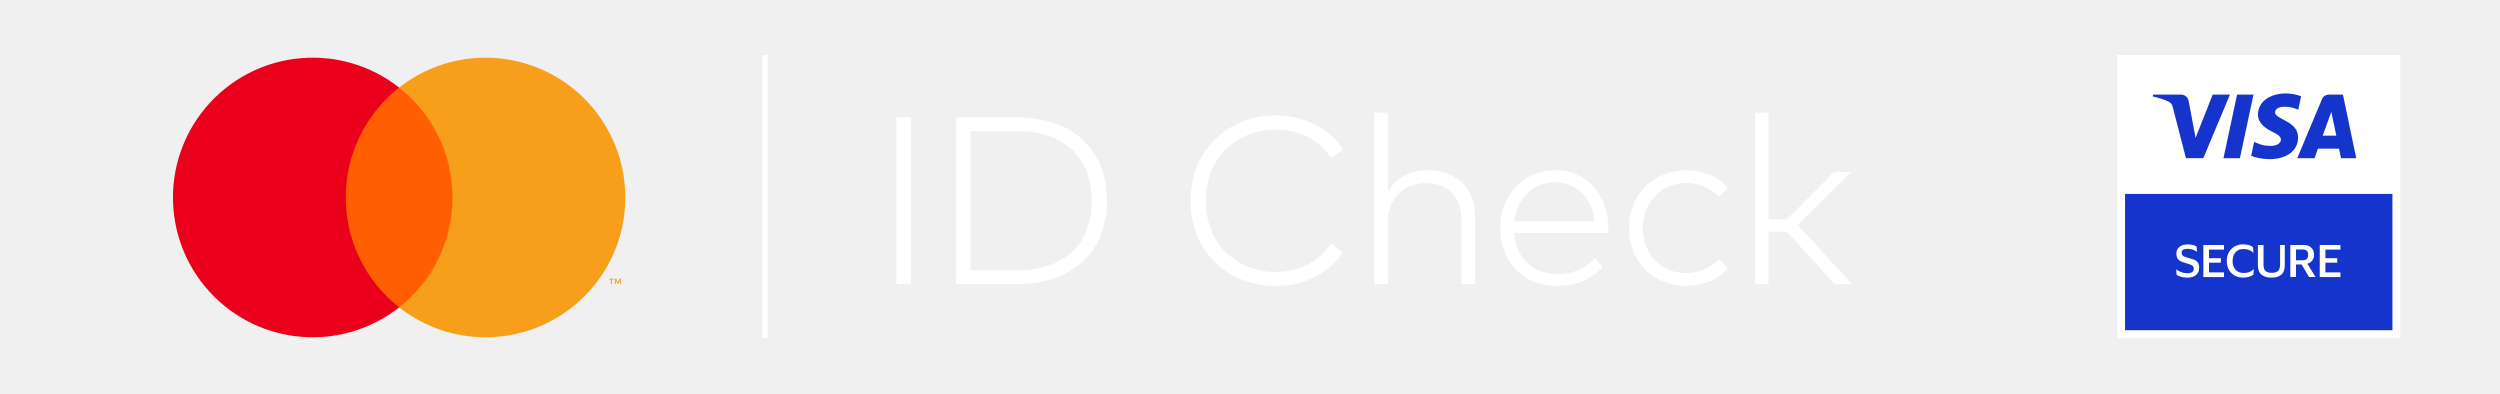
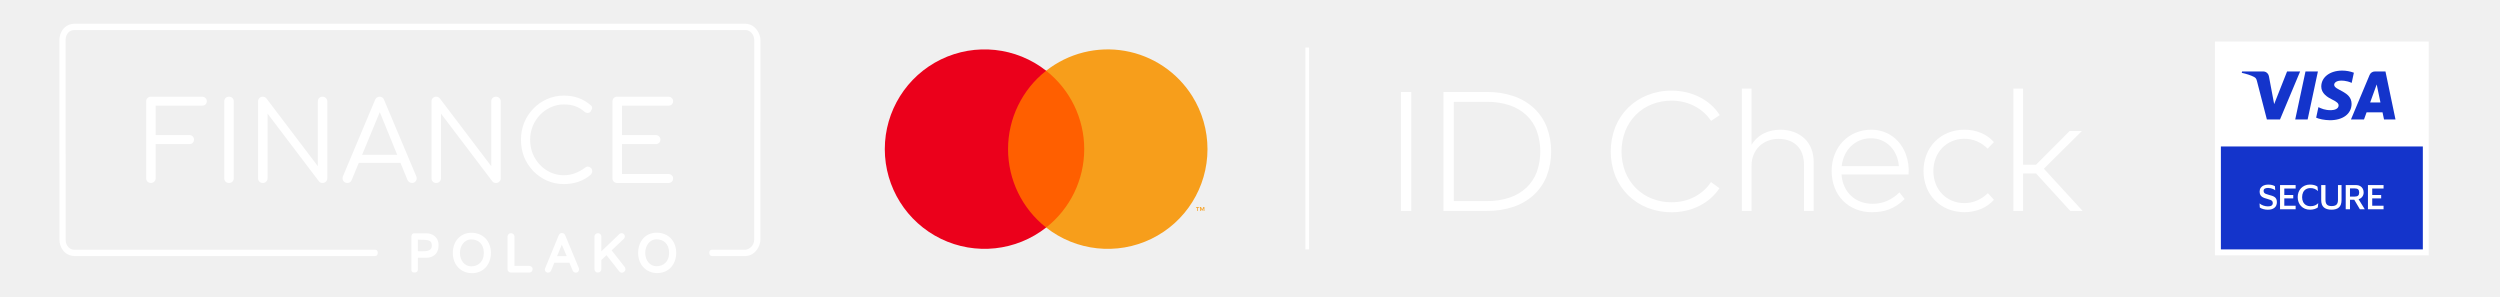
- <svg xmlns="http://www.w3.org/2000/svg" width="318" height="50" fill="none" viewBox="0 0 318 50">
+ <svg xmlns="http://www.w3.org/2000/svg" width="421" height="50" fill="none" viewBox="0 0 421 50">
  <g clip-path="url(#a)">
-     <path fill="#ff5f00" d="M58.549 11.14H42.99v27.959H58.55z" />
-     <path fill="#eb001b" d="M43.978 25.119a17.75 17.75 0 0 1 6.791-13.98 17.781 17.781 0 1 0 0 27.96 17.75 17.75 0 0 1-6.79-13.98" />
-     <path fill="#f79e1b" d="M79.538 25.119a17.781 17.781 0 0 1-28.768 13.98 17.783 17.783 0 0 0 0-27.96 17.781 17.781 0 0 1 28.768 13.98M77.842 36.137v-.572h.23v-.117h-.587v.117h.23v.572zm1.141 0v-.69h-.18l-.207.475-.208-.475h-.18v.69h.127v-.52l.195.449h.132l.194-.45v.521z" />
-     <path fill="#fff" d="M97.65 43h-.66V7h.66v36M115.872 36.138h-1.848V14.932h1.848zm13.481-21.206a14.4 14.4 0 0 1 4.771.742 10.1 10.1 0 0 1 3.605 2.121 9.3 9.3 0 0 1 2.287 3.34 12.45 12.45 0 0 1 0 8.8 9.3 9.3 0 0 1-2.287 3.34 10.1 10.1 0 0 1-3.605 2.12c-1.537.515-3.15.766-4.771.743h-7.74V14.932zm-5.892 1.757v17.692h5.892a12.2 12.2 0 0 0 4.09-.629 8.3 8.3 0 0 0 2.984-1.78 7.4 7.4 0 0 0 1.832-2.787 11.04 11.04 0 0 0 0-7.3 7.5 7.5 0 0 0-1.832-2.795 8.16 8.16 0 0 0-2.984-1.78 12.4 12.4 0 0 0-4.09-.62zm38.836-2c.888-.002 1.772.1 2.636.304a10.7 10.7 0 0 1 2.385.87c.728.37 1.405.83 2.015 1.372a8.4 8.4 0 0 1 1.537 1.817l-1.545 1.03a7.4 7.4 0 0 0-1.295-1.5 8 8 0 0 0-1.651-1.136 8.5 8.5 0 0 0-1.938-.719 9 9 0 0 0-2.144-.25c-1.205-.01-2.4.21-3.521.651a8.4 8.4 0 0 0-2.833 1.849 8.6 8.6 0 0 0-1.893 2.862 10.25 10.25 0 0 0 0 7.392 8.6 8.6 0 0 0 1.893 2.863 8.4 8.4 0 0 0 2.833 1.847 9.4 9.4 0 0 0 3.521.652 9.3 9.3 0 0 0 2.136-.243 8.2 8.2 0 0 0 1.931-.711 8 8 0 0 0 1.651-1.136 7.3 7.3 0 0 0 1.295-1.515l1.515 1.106a9 9 0 0 1-1.568 1.787 9.8 9.8 0 0 1-1.999 1.348c-.748.38-1.538.667-2.355.856a11.84 11.84 0 0 1-6.915-.508 10.4 10.4 0 0 1-3.446-2.234 10.3 10.3 0 0 1-2.28-3.423 12.05 12.05 0 0 1 0-8.762 10.2 10.2 0 0 1 2.28-3.431 10.4 10.4 0 0 1 3.446-2.235 11.4 11.4 0 0 1 4.309-.802m14.253 9.664c.271-.45.605-.857.993-1.211.369-.337.785-.62 1.234-.841.443-.217.911-.38 1.393-.484a6.8 6.8 0 0 1 1.455-.16c.83-.01 1.655.127 2.439.402a5.5 5.5 0 0 1 1.9 1.143 5 5 0 0 1 1.228 1.81c.296.76.443 1.57.431 2.386v8.74h-1.727v-8.21a5.8 5.8 0 0 0-.303-1.939 3.9 3.9 0 0 0-.893-1.461 3.9 3.9 0 0 0-1.439-.917 5.5 5.5 0 0 0-1.939-.318 5.1 5.1 0 0 0-1.871.341 4.47 4.47 0 0 0-2.529 2.469 4.8 4.8 0 0 0-.372 1.916v8.119h-1.726V14.326h1.726zm21.343-2.696a6.5 6.5 0 0 1 2.643.538 6.3 6.3 0 0 1 2.105 1.5 7.1 7.1 0 0 1 1.401 2.302 8.3 8.3 0 0 1 .5 3.643h-11.951a6.1 6.1 0 0 0 .553 2.211 5.083 5.083 0 0 0 2.908 2.666 6 6 0 0 0 2.053.348 6.3 6.3 0 0 0 2.681-.545 7.5 7.5 0 0 0 2.135-1.484l.924 1.181q-.632.642-1.385 1.136a7.4 7.4 0 0 1-1.44.727c-.482.18-.982.307-1.492.379q-.76.105-1.529.106a7.6 7.6 0 0 1-2.878-.538 6.7 6.7 0 0 1-2.272-1.507 6.8 6.8 0 0 1-1.485-2.317 8.1 8.1 0 0 1-.53-2.984 8 8 0 0 1 .538-2.961c.336-.868.84-1.661 1.484-2.333a6.7 6.7 0 0 1 2.242-1.522 7.1 7.1 0 0 1 2.795-.546m-.031 1.53a5.2 5.2 0 0 0-1.992.371 5 5 0 0 0-1.582 1.03c-.463.451-.84.982-1.113 1.568a6.2 6.2 0 0 0-.553 2h10.194a6.2 6.2 0 0 0-.5-2.023 5.1 5.1 0 0 0-1.068-1.567 4.76 4.76 0 0 0-3.386-1.379m16.646-1.53a7.55 7.55 0 0 1 2.946.568 6.3 6.3 0 0 1 2.31 1.644l-1.121 1.166a6.2 6.2 0 0 0-1.87-1.295 5.6 5.6 0 0 0-2.31-.462 5.5 5.5 0 0 0-2.174.432 5.3 5.3 0 0 0-1.749 1.196 5.5 5.5 0 0 0-1.159 1.818 6.53 6.53 0 0 0 0 4.59 5.3 5.3 0 0 0 2.908 2.999c.688.29 1.428.438 2.174.431a5.6 5.6 0 0 0 2.34-.484 6.5 6.5 0 0 0 1.886-1.288l1.075 1.182a6.45 6.45 0 0 1-2.317 1.643 7.96 7.96 0 0 1-5.885.008 6.87 6.87 0 0 1-3.817-3.87 8.2 8.2 0 0 1 0-5.84 6.85 6.85 0 0 1 3.817-3.877 7.6 7.6 0 0 1 2.946-.56m10.451 6.24h2.318l5.998-6.012h2.181l-6.786 6.725 6.907 7.528h-2.196l-6.104-6.68h-2.318v6.68h-1.727V14.326h1.727zM305.31 7h-36v36h36z" />
-     <path fill="#1434cb" d="M304.316 24.667h-34.009v17.337h34.009zM283.652 12.033l-3.389 8.083h-2.211l-1.667-6.45c-.102-.397-.189-.542-.496-.712-.504-.272-1.333-.529-2.064-.687l.049-.234h3.558c.453 0 .862.302.966.823l.88 4.679 2.176-5.502zm8.662 5.445c.009-2.133-2.949-2.25-2.929-3.205.007-.29.282-.598.887-.677.3-.038 1.126-.069 2.062.362l.368-1.714a5.7 5.7 0 0 0-1.957-.357c-2.067 0-3.522 1.098-3.533 2.673-.012 1.164 1.039 1.813 1.831 2.2.817.396 1.089.65 1.086 1.004-.006.541-.651.781-1.251.79-1.053.017-1.662-.283-2.147-.51l-.38 1.772c.489.224 1.391.419 2.325.43 2.198 0 3.635-1.086 3.642-2.766m5.46 2.64h1.934l-1.689-8.084h-1.783a.95.95 0 0 0-.891.593l-3.138 7.49h2.196l.436-1.206h2.684l.253 1.207zm-2.335-2.864 1.102-3.036.633 3.036zm-8.798-5.22-1.729 8.084h-2.091l1.729-8.084z" />
-     <path fill="#fff" d="M276.83 32.284q0-.387.188-.655t.512-.405.733-.137q.455 0 .727.09.27.088.417.18l.049.676h-.017a1.4 1.4 0 0 0-.329-.198 2.3 2.3 0 0 0-.416-.137 2 2 0 0 0-.435-.05q-.337 0-.547.109t-.209.383q0 .21.1.328a.7.7 0 0 0 .298.192q.2.075.493.157.278.075.524.152.243.079.427.204a.9.9 0 0 1 .287.333q.105.207.106.529 0 .622-.406.953-.405.33-1.134.329a2.8 2.8 0 0 1-.735-.1 1.9 1.9 0 0 1-.6-.266l-.044-.682h.017q.267.227.643.355.375.128.757.129.81 0 .809-.558a.53.53 0 0 0-.091-.322.7.7 0 0 0-.295-.207 5 5 0 0 0-.531-.17 6 6 0 0 1-.487-.15 1.7 1.7 0 0 1-.413-.21.9.9 0 0 1-.287-.332 1.15 1.15 0 0 1-.105-.52zM280.268 35.238v-4.076h2.627v.59h-1.909v1.09h1.508v.569h-1.508v1.238h1.909v.59h-2.627M283.986 33.2q0 .461.169.804.17.343.486.53.316.189.762.188c.296 0 .556-.046.756-.137q.3-.136.525-.356h.017l-.075.713a2.2 2.2 0 0 1-.558.265 2.5 2.5 0 0 1-.751.106q-.483 0-.865-.164a1.92 1.92 0 0 1-1.068-1.124 2.4 2.4 0 0 1-.141-.825c0-.293.047-.573.141-.83q.143-.384.413-.67t.651-.45q.382-.165.858-.165.43 0 .74.09.311.089.531.254l.075.73h-.017a1.7 1.7 0 0 0-.531-.352 1.8 1.8 0 0 0-.712-.13q-.445-.001-.758.187-.315.187-.48.53-.166.344-.166.804zM288.968 34.702q.554 0 .804-.238.252-.24.253-.813v-2.49h.6v2.526q0 .859-.433 1.242-.431.384-1.258.384c-.551 0-.973-.128-1.276-.38q-.457-.383-.457-1.244v-2.525h.718v2.472q0 .574.244.82.243.247.802.248zM291.329 35.238v-4.076h1.721q.402 0 .695.16t.447.442q.156.281.157.636 0 .418-.231.729a1.1 1.1 0 0 1-.628.413l1.046 1.694h-.826l-.943-1.598h-.718v1.598h-.719zm1.529-3.507h-.811v1.373h.811q.39 0 .565-.17.175-.168.175-.518 0-.348-.175-.518-.174-.17-.565-.169zM295.072 35.238v-4.076h2.629v.59h-1.909v1.09h1.507v.569h-1.507v1.238h1.909v.59h-2.629" />
+     <path fill="#fff" d="M25.416 30.812a.82.82 0 0 1-.576-.223.82.82 0 0 1-.223-.577V17.086a.78.78 0 0 1 .223-.577.78.78 0 0 1 .576-.223h8.612a.78.78 0 0 1 .576.223.7.7 0 0 1 .223.54q0 .315-.223.54a.82.82 0 0 1-.576.204h-7.812v4.947h5.673q.353 0 .558.223a.74.74 0 0 1 .223.54q0 .334-.223.558-.205.204-.558.204h-5.673v5.747q0 .334-.242.577a.76.76 0 0 1-.558.223M38.566 30.812a.78.78 0 0 1-.577-.223.78.78 0 0 1-.223-.577V17.086a.78.78 0 0 1 .223-.577.78.78 0 0 1 .577-.223.78.78 0 0 1 .576.223.78.78 0 0 1 .223.577v12.926a.78.78 0 0 1-.223.577.78.78 0 0 1-.576.223M44.26 30.812a.78.78 0 0 1-.577-.223.78.78 0 0 1-.223-.577V17.086a.78.78 0 0 1 .223-.577.78.78 0 0 1 .576-.223q.372 0 .614.298l8.649 11.4V17.087a.78.78 0 0 1 .223-.577.78.78 0 0 1 .576-.223q.336 0 .558.223a.75.75 0 0 1 .242.577v12.926a.75.75 0 0 1-.242.577.76.76 0 0 1-.558.223q-.167 0-.334-.056a.7.7 0 0 1-.28-.223L45.06 19.132v10.88a.75.75 0 0 1-.242.577.76.76 0 0 1-.558.223M58.49 30.812q-.466 0-.688-.372a.87.87 0 0 1-.037-.781l5.393-12.833q.242-.54.782-.54t.743.54l5.413 12.851a.77.77 0 0 1-.056.781.72.72 0 0 1-.651.354.8.8 0 0 1-.446-.13.87.87 0 0 1-.317-.354L63.68 18.202h.558l-5.021 12.126a.74.74 0 0 1-.298.372.9.9 0 0 1-.428.112m1.153-3.385.614-1.358h7.458l.632 1.358zM73.464 30.812a.78.78 0 0 1-.576-.223.78.78 0 0 1-.223-.577V17.086a.78.78 0 0 1 .223-.577.78.78 0 0 1 .576-.223q.372 0 .614.298l8.649 11.4V17.087a.78.78 0 0 1 .223-.577.78.78 0 0 1 .576-.223q.336 0 .558.223a.75.75 0 0 1 .242.577v12.926q0 .354-.242.577a.76.76 0 0 1-.558.223q-.167 0-.334-.056a.7.7 0 0 1-.28-.223l-8.648-11.401v10.88q0 .354-.242.577a.76.76 0 0 1-.558.223M94.949 30.998a7 7 0 0 1-2.827-.577 7.4 7.4 0 0 1-2.306-1.6 7.6 7.6 0 0 1-1.544-2.361 7.8 7.8 0 0 1-.54-2.92q0-1.544.54-2.883a7.3 7.3 0 0 1 1.543-2.362 7.2 7.2 0 0 1 2.288-1.6 6.84 6.84 0 0 1 2.846-.595q1.357 0 2.436.39 1.08.373 2.102 1.228.167.13.204.298a.4.4 0 0 1 0 .298.64.64 0 0 1-.13.26.5.5 0 0 1-.223.335.72.72 0 0 1-.41.111.8.8 0 0 1-.483-.186 4.7 4.7 0 0 0-1.525-.93q-.818-.316-1.971-.316-1.172 0-2.213.484a5.8 5.8 0 0 0-1.805 1.283 6.1 6.1 0 0 0-1.227 1.897 6.2 6.2 0 0 0-.428 2.288q0 1.245.428 2.325.446 1.078 1.227 1.897.782.818 1.805 1.283 1.041.465 2.213.465.986 0 1.878-.335a6.9 6.9 0 0 0 1.711-.948q.26-.206.521-.168a.74.74 0 0 1 .465.242q.205.186.205.52a.8.8 0 0 1-.056.298q-.056.13-.168.28a6.3 6.3 0 0 1-2.138 1.227 7.8 7.8 0 0 1-2.418.372M103.941 30.812a.78.78 0 0 1-.577-.223.78.78 0 0 1-.223-.577V17.086q0-.354.223-.577a.78.78 0 0 1 .577-.223h8.63q.334 0 .558.223a.7.7 0 0 1 .223.54q0 .315-.223.54a.8.8 0 0 1-.558.204h-7.83v4.947h5.672q.354 0 .577.223a.73.73 0 0 1 .223.54q0 .334-.223.558a.82.82 0 0 1-.577.204h-5.672v5.04h7.83q.334 0 .558.224.223.204.223.52a.76.76 0 0 1-.223.558.8.8 0 0 1-.558.205z" />
+     <path fill="#fff" fill-rule="evenodd" d="M69.28 45.37c0 .265.028.52.509.52.48 0 .582-.273.582-.52v-1.965c.233.006.673.003 1.044.001l.427-.001c.7 0 2.064-.358 2.01-2.223-.039-1.336-1.139-1.89-2.01-1.89h-2.103c-.4 0-.473.409-.46.614zm3.433-4.188c-.08-.819-.747-.79-2.342-.819v1.943q.176 0 .359.005c1.04.021 2.097.035 1.983-1.129" clip-rule="evenodd" />
+     <path fill="#fff" d="M86.032 39.271c-.37-.004-.56.355-.56.526v5.586c0 .338.356.517.538.517h3.11c.327 0 .56-.21.573-.607.01-.319-.324-.516-.574-.516h-2.483c.002-1.61.004-4.861 0-4.98a.58.58 0 0 0-.604-.526" />
+     <path fill="#fff" fill-rule="evenodd" d="M91.767 45.257a.524.524 0 0 0 .29.607c.324.16.63-.073.72-.226l.574-1.394h2.536l.586 1.396c.1.17.398.371.72.226.33-.15.357-.521.293-.695l-2.3-5.54c-.157-.362-.405-.378-.552-.387l-.023-.002c-.226 0-.424.11-.588.541-.086.227-.61 1.493-1.167 2.837-.394.954-.805 1.946-1.089 2.637m3.667-2.128h-1.619l.792-1.927zM76.257 42.6c0 2.01 1.359 3.347 3.102 3.399 2.077.06 3.312-1.513 3.312-3.4 0-1.886-1.216-3.399-3.312-3.399-1.787 0-3.102 1.39-3.102 3.4m3.102 2.25c-1.136 0-1.907-1.008-1.907-2.25 0-1.134.687-2.28 1.907-2.28 1.118 0 2.118.691 2.118 2.28 0 1.496-.98 2.25-2.118 2.25M107.46 42.584c0 2.01 1.359 3.348 3.103 3.399 2.076.061 3.312-1.513 3.312-3.4 0-1.886-1.216-3.398-3.312-3.398-1.788 0-3.103 1.389-3.103 3.399m3.103 2.25c-1.137 0-1.907-1.008-1.907-2.25 0-1.133.687-2.28 1.907-2.28 1.118 0 2.117.691 2.117 2.28 0 1.497-.98 2.25-2.117 2.25" clip-rule="evenodd" />
+     <path fill="#fff" d="M100.664 45.893c-.391.013-.534-.353-.557-.537l.005-5.576c0-.163.189-.505.56-.51.372-.003.591.273.591.51v2.542c.967-.927 2.938-2.815 3.086-2.948.186-.166.516-.147.709.05.268.272.17.603.034.752L103 42.16c.655.839 2 2.556 2.139 2.72.174.205.327.594-.043.901a.564.564 0 0 1-.849-.127l-2.113-2.682-.871.81c.005.468.01 1.437 0 1.574-.012.17-.111.522-.599.537" />
+     <path fill="#fff" d="M119.896 42.058c-.378 0-.451.33-.451.516 0 .163.073.542.451.542h5.655c1.726-.067 2.517-1.803 2.499-2.745V28.753l.009-10.39V6.745c.018-.941-.773-2.678-2.498-2.745H12.498C10.773 4.067 10 5.526 10 6.745v11.618l.01 10.39v11.618c0 1.17.773 2.678 2.498 2.745h50.658c.378 0 .452-.38.452-.542 0-.186-.074-.516-.452-.516H12.508c-.767 0-1.452-.678-1.452-1.687V28.753l-.01-10.39V6.745c0-1.01.642-1.687 1.452-1.687h113.063c.665 0 1.452.678 1.452 1.687v11.618l-.009 10.39v11.618c0 1.01-.834 1.62-1.453 1.687z" />
+     <path fill="#ff5f00" d="M183.518 11.91h-14.694v26.405h14.694z" />
+     <path fill="#eb001b" d="M169.757 25.113a16.77 16.77 0 0 1 6.414-13.203 16.79 16.79 0 0 0-17.717-1.902A16.8 16.8 0 0 0 149 25.113a16.8 16.8 0 0 0 9.454 15.104 16.79 16.79 0 0 0 17.717-1.901 16.772 16.772 0 0 1-6.414-13.203" />
+     <path fill="#f79e1b" d="M203.341 25.113a16.79 16.79 0 0 1-27.17 13.203 16.8 16.8 0 0 0 6.414-13.203 16.8 16.8 0 0 0-6.414-13.203 16.79 16.79 0 0 1 24.612 4.293 16.8 16.8 0 0 1 2.558 8.91M201.739 35.518v-.54h.218v-.11h-.556v.11h.218v.54zm1.077 0v-.652h-.17l-.196.449-.195-.449h-.171v.652h.121v-.492l.183.424h.125l.183-.425v.493z" />
+     <path fill="#fff" d="M220.447 42h-.622V8h.622v34M237.657 35.519h-1.745V15.49h1.745zm12.732-20.028a13.6 13.6 0 0 1 4.506.701 9.6 9.6 0 0 1 3.405 2.003 8.8 8.8 0 0 1 2.16 3.154 11.77 11.77 0 0 1 0 8.312 8.8 8.8 0 0 1-2.16 3.154 9.6 9.6 0 0 1-3.405 2.003 13.6 13.6 0 0 1-4.506.7h-7.31V15.492zm-5.565 1.66v16.708h5.565a11.5 11.5 0 0 0 3.863-.593 7.8 7.8 0 0 0 2.818-1.681 7 7 0 0 0 1.731-2.633 10.44 10.44 0 0 0 0-6.895 7.1 7.1 0 0 0-1.731-2.639 7.7 7.7 0 0 0-2.818-1.68 11.7 11.7 0 0 0-3.863-.587zm36.679-1.889c.838-.002 1.674.094 2.489.286.781.184 1.538.46 2.253.823a9 9 0 0 1 1.903 1.295 8 8 0 0 1 1.452 1.716l-1.459.973c-.343-.524-.755-1-1.223-1.416a7.7 7.7 0 0 0-1.56-1.073 8 8 0 0 0-1.831-.68 8.6 8.6 0 0 0-2.024-.236 8.9 8.9 0 0 0-3.326.615 7.9 7.9 0 0 0-2.675 1.746 8.2 8.2 0 0 0-1.788 2.704 9.68 9.68 0 0 0 0 6.98 8.2 8.2 0 0 0 1.788 2.704 7.9 7.9 0 0 0 2.675 1.745 8.9 8.9 0 0 0 3.326.616 8.8 8.8 0 0 0 2.017-.23 7.8 7.8 0 0 0 1.824-.672 7.7 7.7 0 0 0 1.559-1.072 6.9 6.9 0 0 0 1.224-1.431l1.43 1.044a8.5 8.5 0 0 1-1.481 1.688c-.574.5-1.208.929-1.888 1.273a9.8 9.8 0 0 1-2.224.809 11.2 11.2 0 0 1-6.531-.48 9.8 9.8 0 0 1-3.254-2.11 9.7 9.7 0 0 1-2.153-3.233 11.37 11.37 0 0 1 0-8.275 9.7 9.7 0 0 1 2.153-3.24 9.8 9.8 0 0 1 3.254-2.11 10.8 10.8 0 0 1 4.07-.759m13.461 9.127a5.029 5.029 0 0 1 2.103-1.938 5.8 5.8 0 0 1 1.316-.458c.451-.1.912-.15 1.374-.15.784-.01 1.563.119 2.303.379a5.2 5.2 0 0 1 1.795 1.08 4.7 4.7 0 0 1 1.159 1.71c.28.717.419 1.482.408 2.252v8.255h-1.631v-7.754a5.5 5.5 0 0 0-.286-1.831 3.66 3.66 0 0 0-.844-1.38 3.7 3.7 0 0 0-1.359-.866 5.2 5.2 0 0 0-1.831-.3 4.8 4.8 0 0 0-1.767.321 4.21 4.21 0 0 0-2.389 2.332 4.6 4.6 0 0 0-.351 1.81v7.668h-1.631v-20.6h1.631zm20.157-2.546a6.1 6.1 0 0 1 2.496.508 5.9 5.9 0 0 1 1.988 1.416 6.7 6.7 0 0 1 1.324 2.174 7.86 7.86 0 0 1 .472 3.44h-11.287c.042.724.219 1.432.522 2.09a4.9 4.9 0 0 0 1.138 1.551 4.8 4.8 0 0 0 1.609.966 5.7 5.7 0 0 0 1.938.329 6 6 0 0 0 2.532-.515 7.1 7.1 0 0 0 2.017-1.402l.873 1.116a8 8 0 0 1-1.309 1.073 7 7 0 0 1-1.359.687q-.686.256-1.409.357-.72.1-1.445.1a7.1 7.1 0 0 1-2.718-.508 6.3 6.3 0 0 1-2.146-1.423 6.45 6.45 0 0 1-1.402-2.189 7.6 7.6 0 0 1-.501-2.818 7.5 7.5 0 0 1 .508-2.797 6.7 6.7 0 0 1 1.402-2.203 6.3 6.3 0 0 1 2.117-1.437 6.7 6.7 0 0 1 2.64-.515m-.029 1.445a4.9 4.9 0 0 0-1.881.35 4.7 4.7 0 0 0-1.495.973 5 5 0 0 0-1.051 1.48 5.9 5.9 0 0 0-.522 1.889h9.627a5.8 5.8 0 0 0-.472-1.91 4.8 4.8 0 0 0-1.009-1.48 4.48 4.48 0 0 0-3.197-1.302m15.721-1.445c.954-.01 1.9.173 2.783.536a5.96 5.96 0 0 1 2.181 1.552l-1.058 1.102a5.9 5.9 0 0 0-1.767-1.223 5.3 5.3 0 0 0-2.182-.437 5.15 5.15 0 0 0-2.052.408 5.05 5.05 0 0 0-1.653 1.13 5.2 5.2 0 0 0-1.094 1.717 6.17 6.17 0 0 0 0 4.334 5 5 0 0 0 2.747 2.833 5.15 5.15 0 0 0 2.052.408 5.3 5.3 0 0 0 2.211-.458 6.1 6.1 0 0 0 1.78-1.216l1.016 1.116a6.1 6.1 0 0 1-2.189 1.552 7.5 7.5 0 0 1-5.557.007 6.5 6.5 0 0 1-3.605-3.655 7.74 7.74 0 0 1 0-5.515 6.47 6.47 0 0 1 3.605-3.662 7.15 7.15 0 0 1 2.782-.53m9.871 5.894h2.188l5.665-5.68h2.06l-6.408 6.352 6.523 7.11h-2.075l-5.765-6.309h-2.188v6.309h-1.631v-20.6h1.631zM409 7h-36v36h36z" />
+     <path fill="#1434cb" d="M408.006 24.667h-34.009v17.337h34.009zM387.342 12.033l-3.389 8.083h-2.211l-1.667-6.45c-.102-.397-.189-.542-.496-.712-.504-.272-1.333-.529-2.064-.687l.049-.234h3.558c.453 0 .862.302.966.823l.88 4.679 2.176-5.502zm8.662 5.445c.009-2.133-2.949-2.25-2.929-3.205.007-.29.282-.598.887-.677.3-.038 1.126-.069 2.062.362l.368-1.714a5.7 5.7 0 0 0-1.957-.357c-2.067 0-3.522 1.098-3.533 2.673-.012 1.164 1.039 1.813 1.831 2.2.817.396 1.089.65 1.086 1.004-.006.541-.651.781-1.251.79-1.053.017-1.662-.283-2.147-.51l-.38 1.772c.489.224 1.391.419 2.325.43 2.198 0 3.635-1.086 3.642-2.766m5.46 2.64h1.934l-1.689-8.084h-1.783a.95.95 0 0 0-.891.593l-3.138 7.49h2.196l.436-1.206h2.684l.253 1.207zm-2.335-2.864 1.102-3.036.633 3.036zm-8.798-5.22-1.729 8.084h-2.091l1.729-8.084z" />
+     <path fill="#fff" d="M380.52 32.284q0-.387.187-.655a1.17 1.17 0 0 1 .513-.405q.325-.137.733-.137.455 0 .727.09.27.088.417.18l.049.676h-.017a1.4 1.4 0 0 0-.329-.198 2.3 2.3 0 0 0-.416-.137 2 2 0 0 0-.435-.05q-.337 0-.547.109t-.209.383q0 .21.1.328a.7.7 0 0 0 .298.192q.198.075.493.157.278.075.523.152.244.079.428.204a.9.9 0 0 1 .287.333q.104.207.105.529 0 .622-.405.953t-1.135.329q-.364 0-.734-.1a1.9 1.9 0 0 1-.6-.266l-.044-.682h.017q.267.227.643.355.375.128.757.129.81 0 .809-.558a.53.53 0 0 0-.091-.322.7.7 0 0 0-.295-.207 5 5 0 0 0-.531-.17 6 6 0 0 1-.487-.15 1.7 1.7 0 0 1-.413-.21.9.9 0 0 1-.287-.332 1.15 1.15 0 0 1-.105-.52zM383.958 35.238v-4.076h2.627v.59h-1.909v1.09h1.507v.569h-1.507v1.238h1.909v.59h-2.627M387.676 33.2q0 .461.169.804.17.343.486.53.317.189.762.188c.296 0 .556-.046.756-.137q.3-.136.525-.356h.017l-.075.713a2.2 2.2 0 0 1-.558.265 2.5 2.5 0 0 1-.751.106q-.483 0-.865-.164a1.92 1.92 0 0 1-1.068-1.124 2.4 2.4 0 0 1-.141-.825c0-.293.047-.573.141-.83q.143-.384.413-.67t.651-.45q.382-.165.858-.165.43 0 .74.09.311.089.531.254l.075.73h-.017a1.7 1.7 0 0 0-.531-.352 1.8 1.8 0 0 0-.712-.13q-.445-.001-.758.187-.315.187-.48.53-.166.344-.166.804zM392.658 34.702q.553 0 .804-.238.252-.24.253-.813v-2.49h.6v2.526q0 .859-.433 1.242-.431.384-1.258.384c-.551 0-.973-.128-1.277-.38q-.455-.383-.456-1.244v-2.525h.718v2.472q0 .574.244.82.243.247.802.248zM395.019 35.238v-4.076h1.721q.402 0 .695.16t.447.442q.156.281.157.636 0 .418-.231.729a1.1 1.1 0 0 1-.628.413l1.046 1.694h-.826l-.943-1.598h-.718v1.598h-.719zm1.529-3.507h-.811v1.373h.811q.39 0 .565-.17.174-.168.175-.518 0-.348-.175-.518t-.565-.169zM398.762 35.238v-4.076h2.629v.59h-1.909v1.09h1.507v.569h-1.507v1.238h1.909v.59h-2.629" />
  </g>
  <defs>
    <clipPath id="a">
-       <path fill="#fff" d="M0 0h317.31v50H0z" />
+       <path fill="#fff" d="M0 0h421v50H0z" />
    </clipPath>
  </defs>
</svg>
